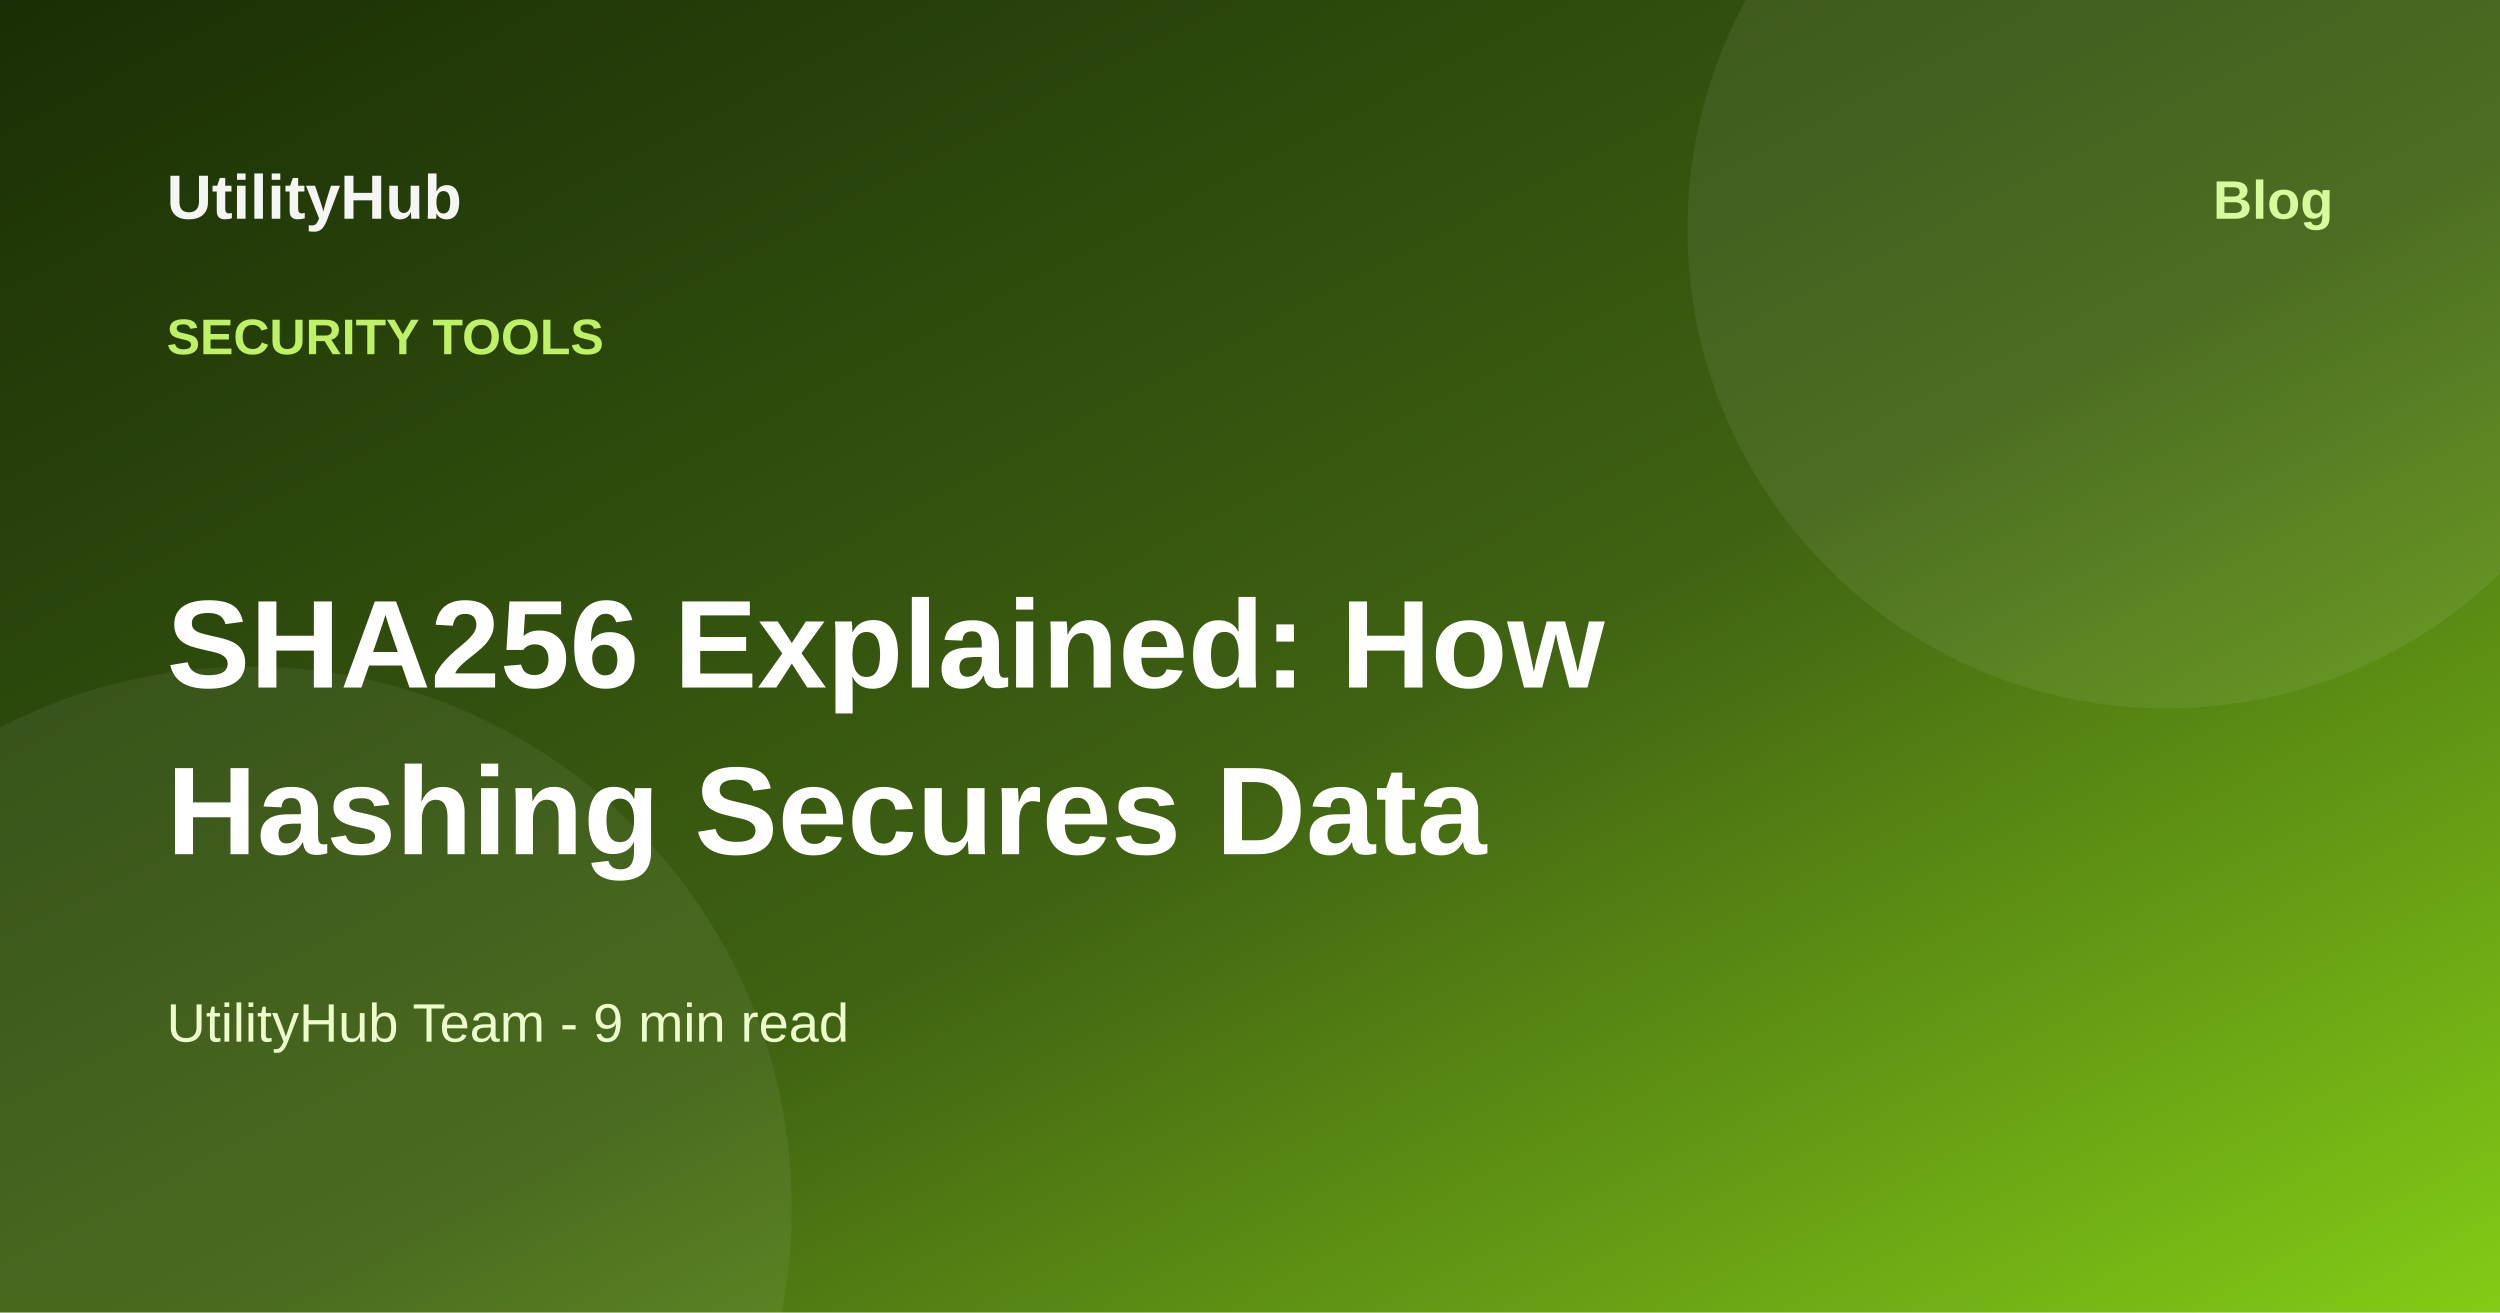
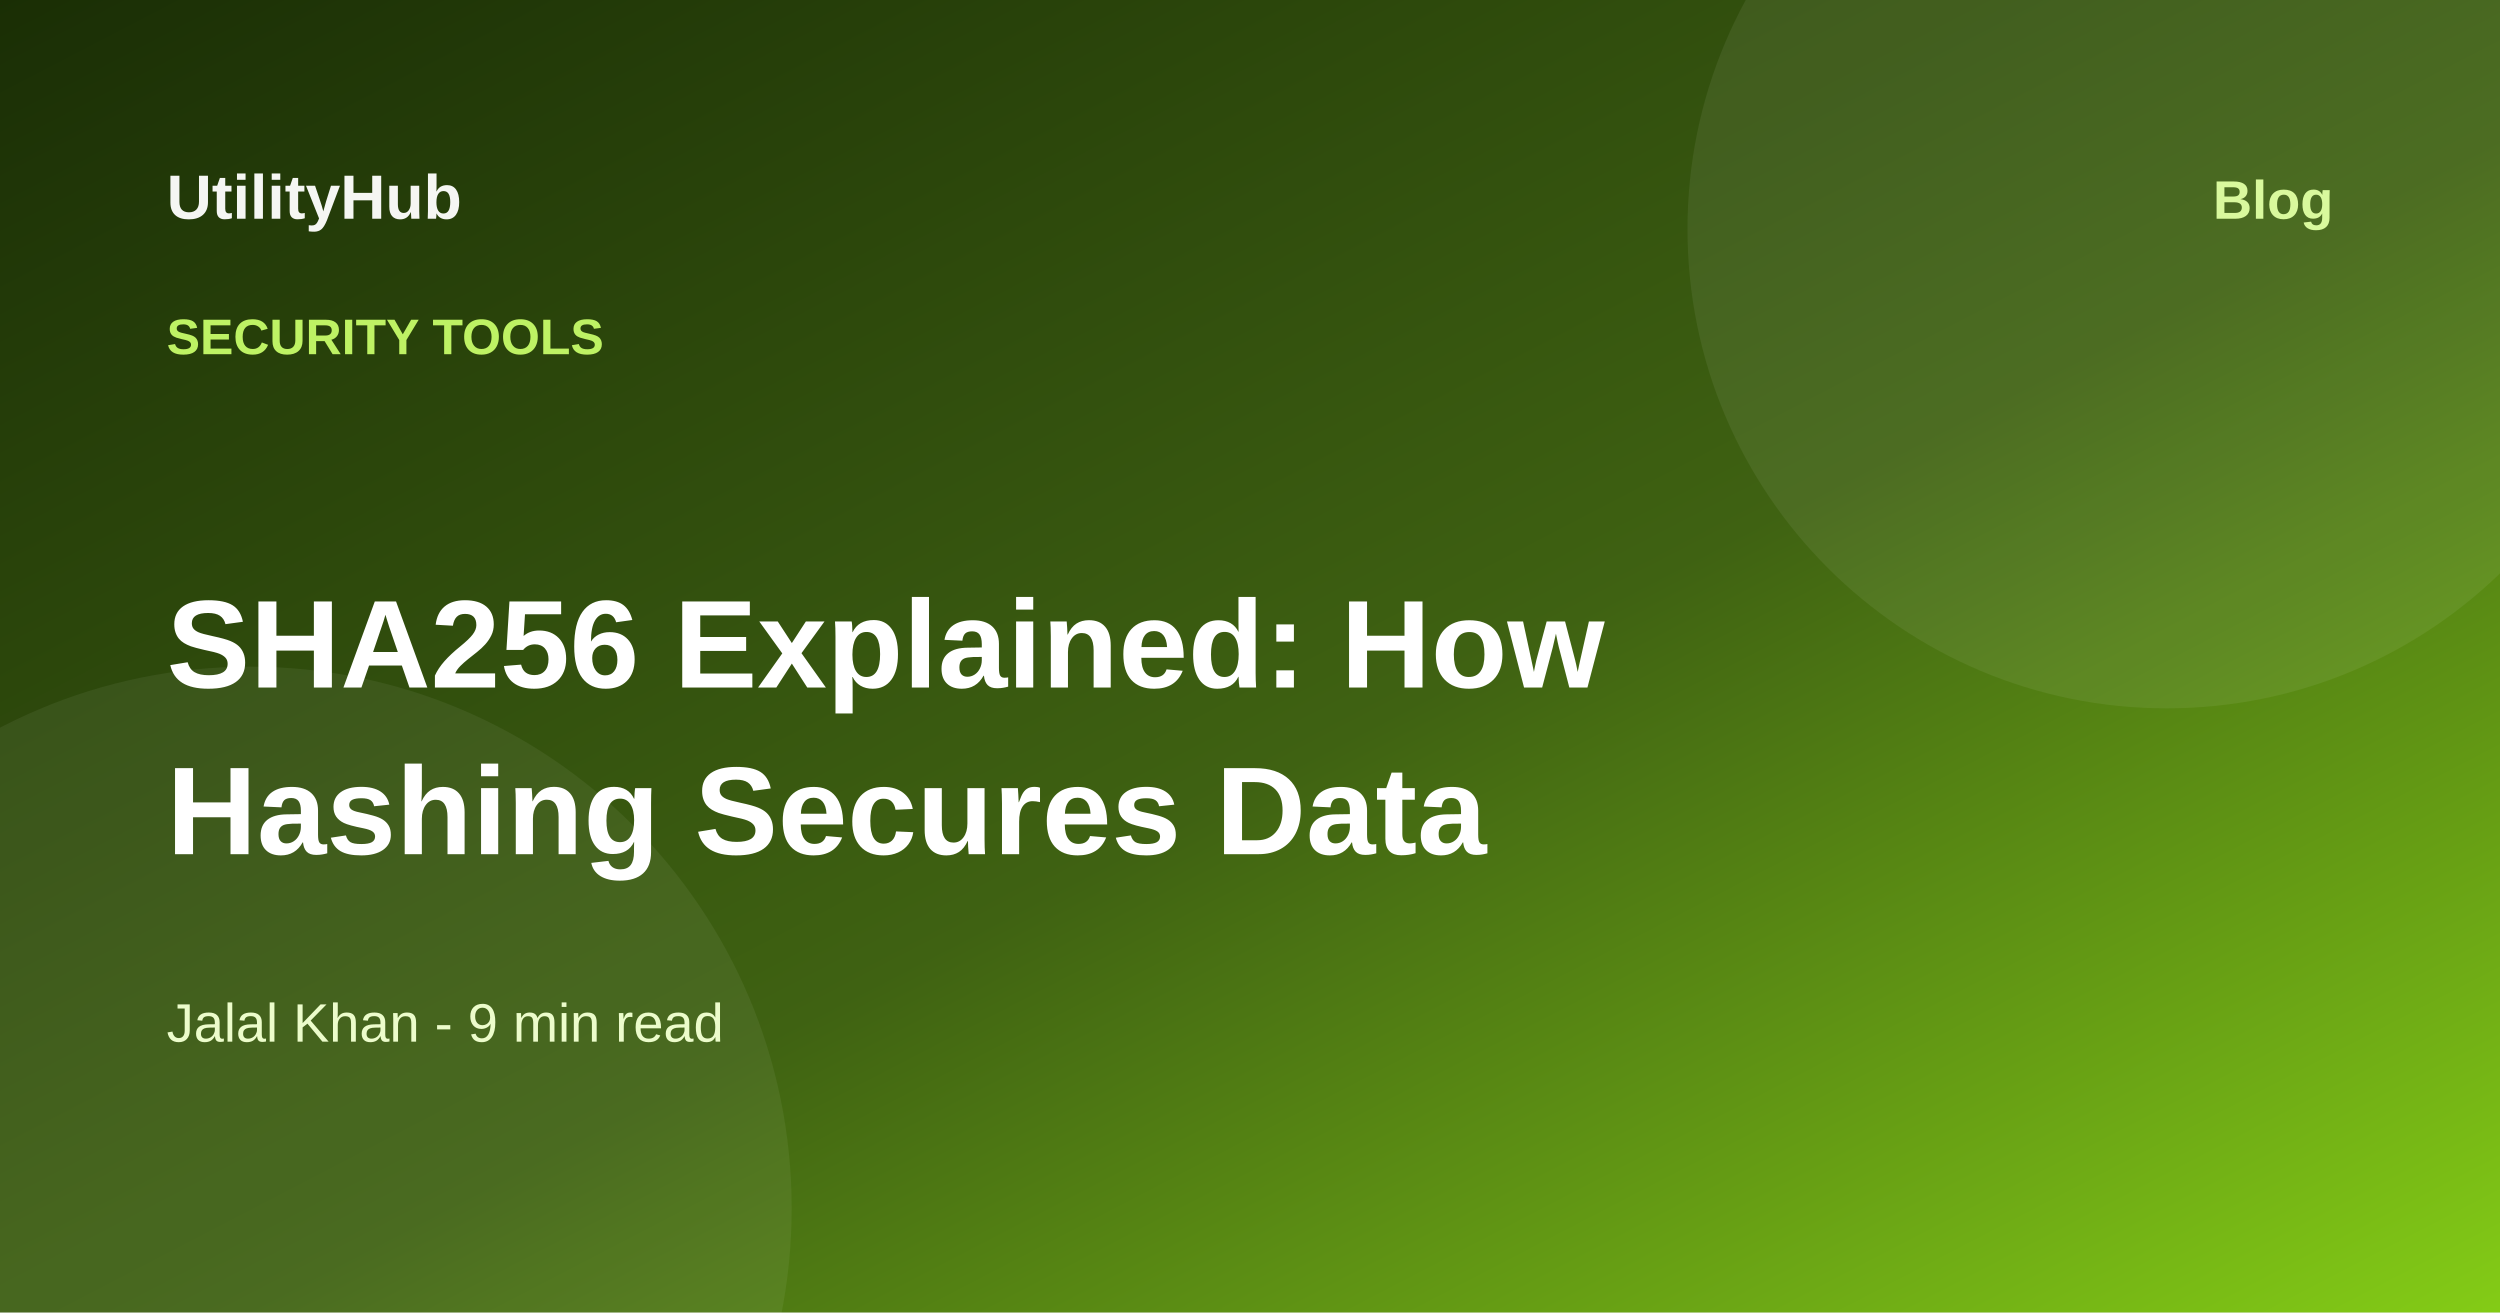
<svg xmlns="http://www.w3.org/2000/svg" width="1200" height="630" viewBox="0 0 1200 630">
  <defs>
    <linearGradient id="bg" x1="0" y1="0" x2="1" y2="1">
      <stop offset="0%" stop-color="#1a2e05" />
      <stop offset="55%" stop-color="#3f6212" />
      <stop offset="100%" stop-color="#84cc16" />
    </linearGradient>
  </defs>
  <rect width="1200" height="630" fill="url(#bg)" />
  <circle cx="1040" cy="110" r="230" fill="#ffffff" opacity="0.07" />
  <circle cx="120" cy="580" r="260" fill="#ffffff" opacity="0.06" />
  <text x="80" y="105" font-family="Segoe UI, Arial, sans-serif" font-size="30" font-weight="700" fill="#ffffff" opacity="0.95">UtilityHub</text>
  <text x="1120" y="105" text-anchor="end" font-family="Segoe UI, Arial, sans-serif" font-size="26" font-weight="600" fill="#d9f99d">Blog</text>
  <text x="80" y="170" font-family="Segoe UI, Arial, sans-serif" font-size="24" font-weight="600" fill="#bef264">SECURITY TOOLS</text>
  <text x="80" y="330" font-family="Segoe UI, Arial, sans-serif" font-size="60" font-weight="700" fill="#ffffff">SHA256 Explained: How</text>
  <text x="80" y="410" font-family="Segoe UI, Arial, sans-serif" font-size="60" font-weight="700" fill="#ffffff">Hashing Secures Data</text>
-   <text x="80" y="500" font-family="Segoe UI, Arial, sans-serif" font-size="26" fill="#ecfccb">UtilityHub Team - 9 min read</text>
+   <text x="80" y="500" font-family="Segoe UI, Arial, sans-serif" font-size="26" fill="#ecfccb">Jalal Khan - 9 min read</text>
</svg>
